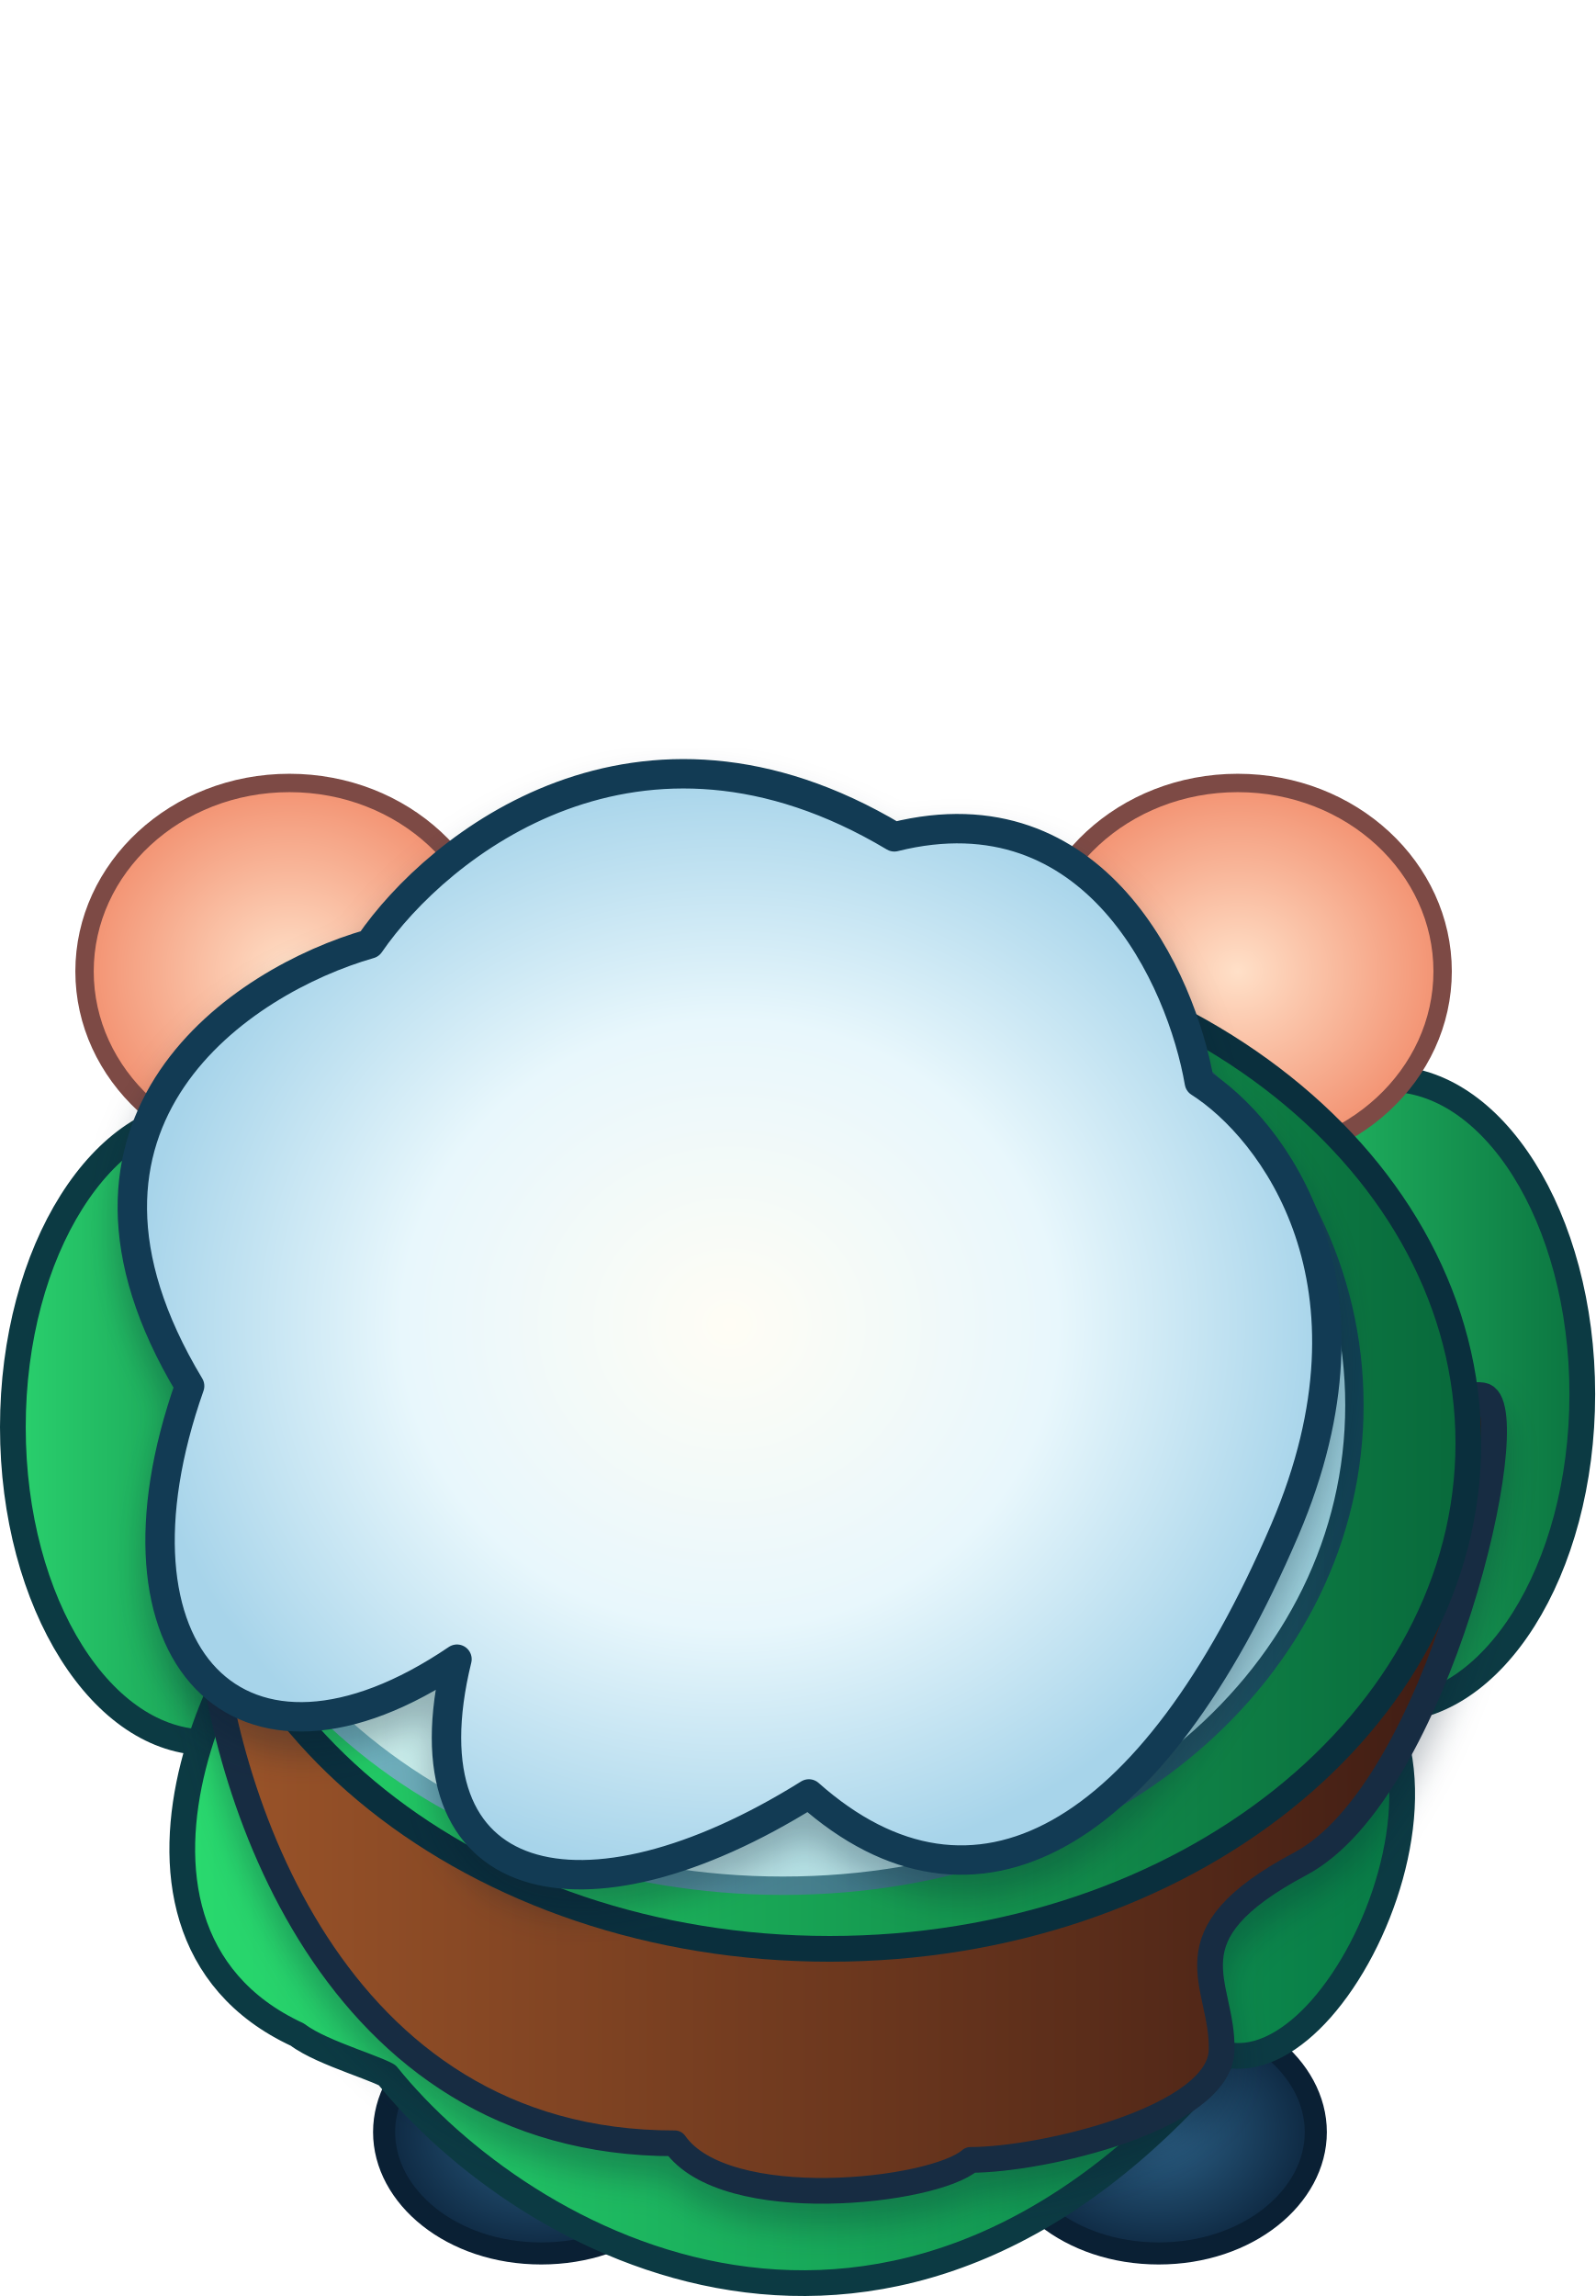
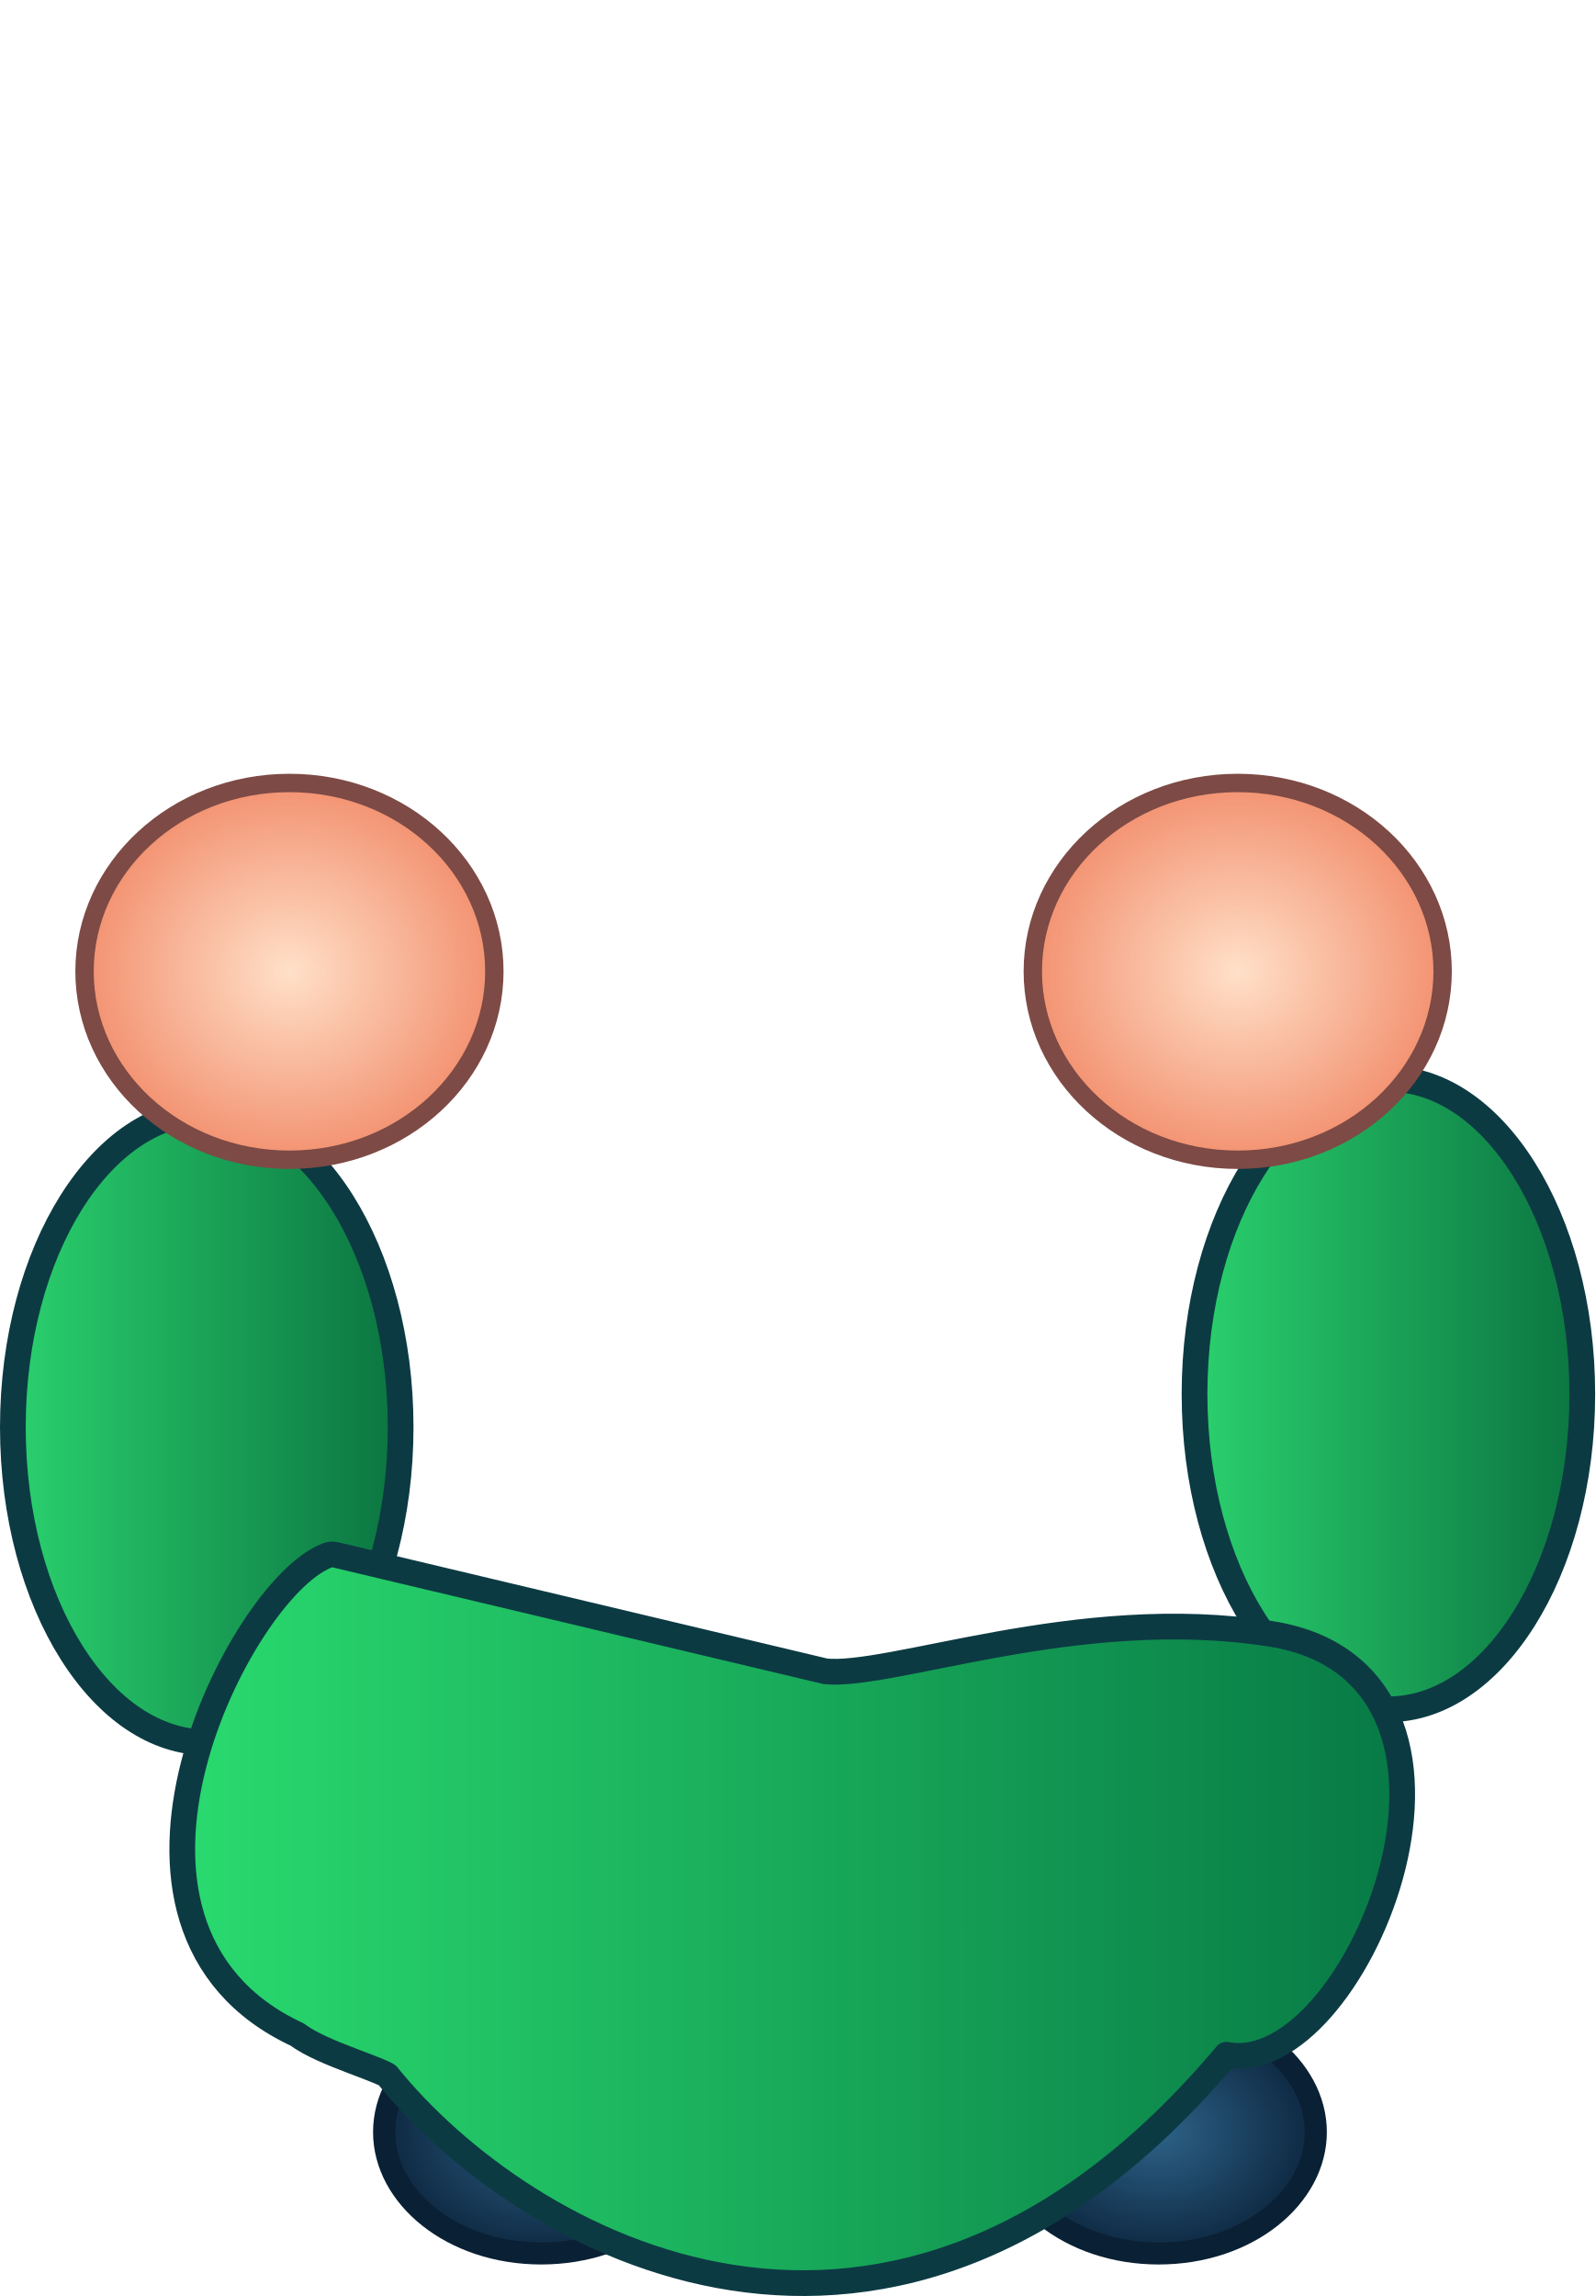
<svg xmlns="http://www.w3.org/2000/svg" preserveAspectRatio="none" overflow="visible" style="display: block;" width="868" height="1249.22" viewBox="0 0 868 1249.22" fill="none">
  <g id="Chef Character â Improved">
    <g id="Group 2">
      <path id="Ellipse 1" d="M294.5 1094C343.137 1094 380 1124.82 380 1160.04C380 1195.25 343.137 1226.07 294.5 1226.07C245.863 1226.07 209 1195.25 209 1160.04C209 1124.82 245.863 1094 294.5 1094Z" fill="url(#paint0_radial_0_4)" stroke="#0A2034" stroke-width="12" />
      <path id="Ellipse 2" d="M630.5 1094C679.137 1094 716 1124.82 716 1160.04C716 1195.25 679.137 1226.07 630.5 1226.07C581.863 1226.07 545 1195.25 545 1160.04C545 1124.82 581.863 1094 630.5 1094Z" fill="url(#paint1_radial_0_4)" stroke="#0A2034" stroke-width="12" />
    </g>
    <path id="Ellipse 8" d="M112.5 605C140.31 605 166.519 622.902 186.128 654.014C205.679 685.035 218 728.322 218 776.5C218 824.678 205.679 867.965 186.128 898.986C166.519 930.098 140.31 948 112.5 948C84.69 948 58.481 930.098 38.872 898.986C19.321 867.965 7 824.678 7 776.5C7 728.322 19.321 685.035 38.872 654.014C58.481 622.902 84.69 605 112.5 605Z" fill="url(#paint2_linear_0_4)" stroke="#0C3A43" stroke-width="14" />
    <path id="Ellipse 11" d="M755.5 587C783.31 587 809.519 604.902 829.128 636.014C848.679 667.035 861 710.322 861 758.5C861 806.678 848.679 849.965 829.128 880.986C809.519 912.098 783.31 930 755.5 930C727.69 930 701.481 912.098 681.872 880.986C662.321 849.965 650 806.678 650 758.5C650 710.322 662.321 667.035 681.872 636.014C701.481 604.902 727.69 587 755.5 587Z" fill="url(#paint3_linear_0_4)" stroke="#0C3A43" stroke-width="14" />
    <path id="Vector 4" d="M178.526 846.105C179.768 845.685 181.106 845.622 182.385 845.926L449.161 909.339C457.298 910.202 469.523 908.678 485.808 905.708C493.942 904.225 502.838 902.435 512.475 900.517C522.087 898.604 532.392 896.575 543.231 894.638C586.53 886.902 638.82 880.559 691.847 889.006C726.647 894.55 747.279 913.483 756.723 938.648C765.96 963.262 764.225 993.035 756.565 1020.65C748.884 1048.34 734.982 1074.83 718.687 1093.2C704.108 1109.63 685.711 1121.49 667.344 1117.96C576.774 1225.72 481.227 1252.06 398.617 1239.24C315.901 1226.41 247.362 1174.51 210.74 1129.13C210.611 1129.05 210.42 1128.93 210.153 1128.78C209.203 1128.27 207.797 1127.62 205.913 1126.83C202.139 1125.25 197.254 1123.44 191.769 1121.35C186.388 1119.29 180.549 1117 175.246 1114.58C170.366 1112.35 165.521 1109.82 161.829 1107.01C130.432 1092.47 112.53 1069.7 104.459 1043.43C96.408 1017.23 98.276 988.043 105.212 960.701C112.161 933.307 124.33 907.221 137.541 886.877C144.151 876.7 151.098 867.841 157.893 860.925C164.583 854.117 171.554 848.751 178.279 846.194L178.526 846.105Z" fill="url(#paint4_linear_0_4)" stroke="#0C3A43" stroke-width="14" stroke-linejoin="round" />
    <path id="Ellipse 4" d="M157.5 426C219.466 426 269 472.262 269 528.5C269 584.738 219.466 631 157.5 631C95.534 631 46 584.738 46 528.5C46 472.262 95.534 426 157.5 426Z" fill="url(#paint5_radial_0_4)" stroke="#7D4A45" stroke-width="10" />
    <path id="Ellipse 7" d="M673.5 426C735.466 426 785 472.262 785 528.5C785 584.738 735.466 631 673.5 631C611.534 631 562 584.738 562 528.5C562 472.262 611.534 426 673.5 426Z" fill="url(#paint6_radial_0_4)" stroke="#7D4A45" stroke-width="10" />
-     <g id="Vector 5" filter="url(#filter1_d_0_4)">
-       <path d="M367.155 1166.14C179.504 1166.5 119.53 972.82 113 875.935C337.327 833.961 790.323 751.909 807.69 759.491C829.399 768.969 782.275 974.325 707.617 1014.04C632.959 1053.76 665.787 1078.58 664.728 1115.59C663.669 1152.6 567.302 1175.17 528.12 1175.17C507.999 1192.77 394.688 1205.41 367.155 1166.14Z" fill="url(#paint8_linear_0_4)" />
-       <path d="M367.155 1166.14C179.504 1166.5 119.53 972.82 113 875.935C337.327 833.961 790.323 751.909 807.69 759.491C829.399 768.969 782.275 974.325 707.617 1014.04C632.959 1053.76 665.787 1078.58 664.728 1115.59C663.669 1152.6 567.302 1175.17 528.12 1175.17C507.999 1192.77 394.688 1205.41 367.155 1166.14Z" stroke="#172C42" stroke-width="14" stroke-linejoin="round" />
-     </g>
-     <path id="Ellipse 3" d="M451.5 510C644.993 510 799 634.605 799 785.173C799 935.741 644.993 1060.34 451.5 1060.34C258.007 1060.34 104 935.741 104 785.173C104 634.605 258.007 510 451.5 510Z" fill="url(#paint9_linear_0_4)" stroke="#0A2F3D" stroke-width="14" />
-     <path id="Ellipse 10" opacity="0.9" d="M737 764.5C737 908.922 603.836 1026 426 1026C248.164 1026 104 908.922 104 764.5C104 620.078 248.164 503 426 503C603.836 503 737 620.078 737 764.5Z" fill="url(#paint10_linear_0_4)" stroke="url(#paint11_linear_0_4)" stroke-width="10" />
-     <g id="Vector 6" filter="url(#filter2_d_0_4)">
-       <path d="M486.643 455.314C347.457 372.155 238.335 459.498 201.172 513.565C132.179 533.316 15.991 609.076 103.182 754.101C51.687 900.231 130.179 983.088 248.667 902.742C217.671 1029.29 317.16 1052.89 440.148 976.058C530.139 1055.9 627.129 1000.66 699.121 832.439C756.716 697.859 692.122 613.997 652.626 588.889C642.961 532.981 596.232 427.996 486.643 455.314Z" fill="url(#paint12_radial_0_4)" />
-       <path d="M486.643 455.314C347.457 372.155 238.335 459.498 201.172 513.565C132.179 533.316 15.991 609.076 103.182 754.101C51.687 900.231 130.179 983.088 248.667 902.742C217.671 1029.29 317.16 1052.89 440.148 976.058C530.139 1055.9 627.129 1000.66 699.121 832.439C756.716 697.859 692.122 613.997 652.626 588.889C642.961 532.981 596.232 427.996 486.643 455.314Z" stroke="#123B54" stroke-width="16" stroke-linejoin="round" />
-     </g>
  </g>
  <defs>
-     <filter id="filter1_d_0_4" x="88" y="746" width="750" height="483" filterUnits="userSpaceOnUse" color-interpolation-filters="sRGB">
-       <feFlood flood-opacity="0" result="BackgroundImageFix" />
-       <feColorMatrix in="SourceAlpha" type="matrix" values="0 0 0 0 0 0 0 0 0 0 0 0 0 0 0 0 0 0 127 0" result="hardAlpha" />
-       <feOffset dy="12" />
-       <feGaussianBlur stdDeviation="9" />
-       <feColorMatrix type="matrix" values="0 0 0 0 0.027 0 0 0 0 0.102 0 0 0 0 0.173 0 0 0 0.28 0" />
-       <feBlend mode="normal" in2="BackgroundImageFix" result="effect1_dropShadow_0_4" />
-       <feBlend mode="normal" in="SourceGraphic" in2="effect1_dropShadow_0_4" result="shape" />
-     </filter>
-     <filter id="filter2_d_0_4" x="46" y="407" width="702.009" height="651" filterUnits="userSpaceOnUse" color-interpolation-filters="sRGB">
-       <feFlood flood-opacity="0" result="BackgroundImageFix" />
-       <feColorMatrix in="SourceAlpha" type="matrix" values="0 0 0 0 0 0 0 0 0 0 0 0 0 0 0 0 0 0 127 0" result="hardAlpha" />
-       <feOffset dy="12" />
-       <feGaussianBlur stdDeviation="9" />
-       <feColorMatrix type="matrix" values="0 0 0 0 0.027 0 0 0 0 0.102 0 0 0 0 0.173 0 0 0 0.28 0" />
-       <feBlend mode="normal" in2="BackgroundImageFix" result="effect1_dropShadow_0_4" />
-       <feBlend mode="normal" in="SourceGraphic" in2="effect1_dropShadow_0_4" result="shape" />
-     </filter>
    <radialGradient id="paint0_radial_0_4" cx="0" cy="0" r="1" gradientUnits="userSpaceOnUse" gradientTransform="translate(294.5 1160.04) scale(91.5 72.0356)">
      <stop stop-color="#2D6288" />
      <stop offset="1" stop-color="#0B233B" />
    </radialGradient>
    <radialGradient id="paint1_radial_0_4" cx="0" cy="0" r="1" gradientUnits="userSpaceOnUse" gradientTransform="translate(630.5 1160.04) scale(91.5 72.0356)">
      <stop stop-color="#2D6288" />
      <stop offset="1" stop-color="#0B233B" />
    </radialGradient>
    <linearGradient id="paint2_linear_0_4" x1="0" y1="776.5" x2="225" y2="776.5" gradientUnits="userSpaceOnUse">
      <stop stop-color="#2BD46F" />
      <stop offset="1" stop-color="#0A713F" />
    </linearGradient>
    <linearGradient id="paint3_linear_0_4" x1="643" y1="758.5" x2="868" y2="758.5" gradientUnits="userSpaceOnUse">
      <stop stop-color="#2BD46F" />
      <stop offset="1" stop-color="#0A713F" />
    </linearGradient>
    <linearGradient id="paint4_linear_0_4" x1="106.173" y1="1043.98" x2="756" y2="1043.98" gradientUnits="userSpaceOnUse">
      <stop stop-color="#29D96E" />
      <stop offset="1" stop-color="#087B46" />
    </linearGradient>
    <radialGradient id="paint5_radial_0_4" cx="0" cy="0" r="1" gradientUnits="userSpaceOnUse" gradientTransform="translate(157.5 528.5) scale(116.5 107.5)">
      <stop stop-color="#FFE0C8" />
      <stop offset="1" stop-color="#F28E6D" />
    </radialGradient>
    <radialGradient id="paint6_radial_0_4" cx="0" cy="0" r="1" gradientUnits="userSpaceOnUse" gradientTransform="translate(673.5 528.5) scale(116.5 107.5)">
      <stop stop-color="#FFE0C8" />
      <stop offset="1" stop-color="#F28E6D" />
    </radialGradient>
-     <linearGradient id="paint8_linear_0_4" x1="113" y1="975.5" x2="813" y2="975.5" gradientUnits="userSpaceOnUse">
-       <stop stop-color="#9B5429" />
-       <stop offset="1" stop-color="#3D1B13" />
-     </linearGradient>
-     <linearGradient id="paint9_linear_0_4" x1="97" y1="785.172" x2="806" y2="785.172" gradientUnits="userSpaceOnUse">
-       <stop stop-color="#26D86B" />
-       <stop offset="1" stop-color="#08683B" />
-     </linearGradient>
-     <linearGradient id="paint10_linear_0_4" x1="104" y1="764.5" x2="737" y2="764.5" gradientUnits="userSpaceOnUse">
-       <stop stop-color="#E8F8FC" />
-       <stop offset="1" stop-color="#A9D7EC" />
-     </linearGradient>
-     <linearGradient id="paint11_linear_0_4" x1="104" y1="764.5" x2="737" y2="764.5" gradientUnits="userSpaceOnUse">
-       <stop stop-color="#8BC3DB" />
-       <stop offset="1" stop-color="#123B54" />
-     </linearGradient>
-     <radialGradient id="paint12_radial_0_4" cx="0" cy="0" r="1" gradientUnits="userSpaceOnUse" gradientTransform="translate(397 720.5) scale(325 299.5)">
-       <stop stop-color="#FFFDF5" />
-       <stop offset="0.55" stop-color="#E8F7FC" />
-       <stop offset="1" stop-color="#A7D4EA" />
-     </radialGradient>
  </defs>
</svg>
